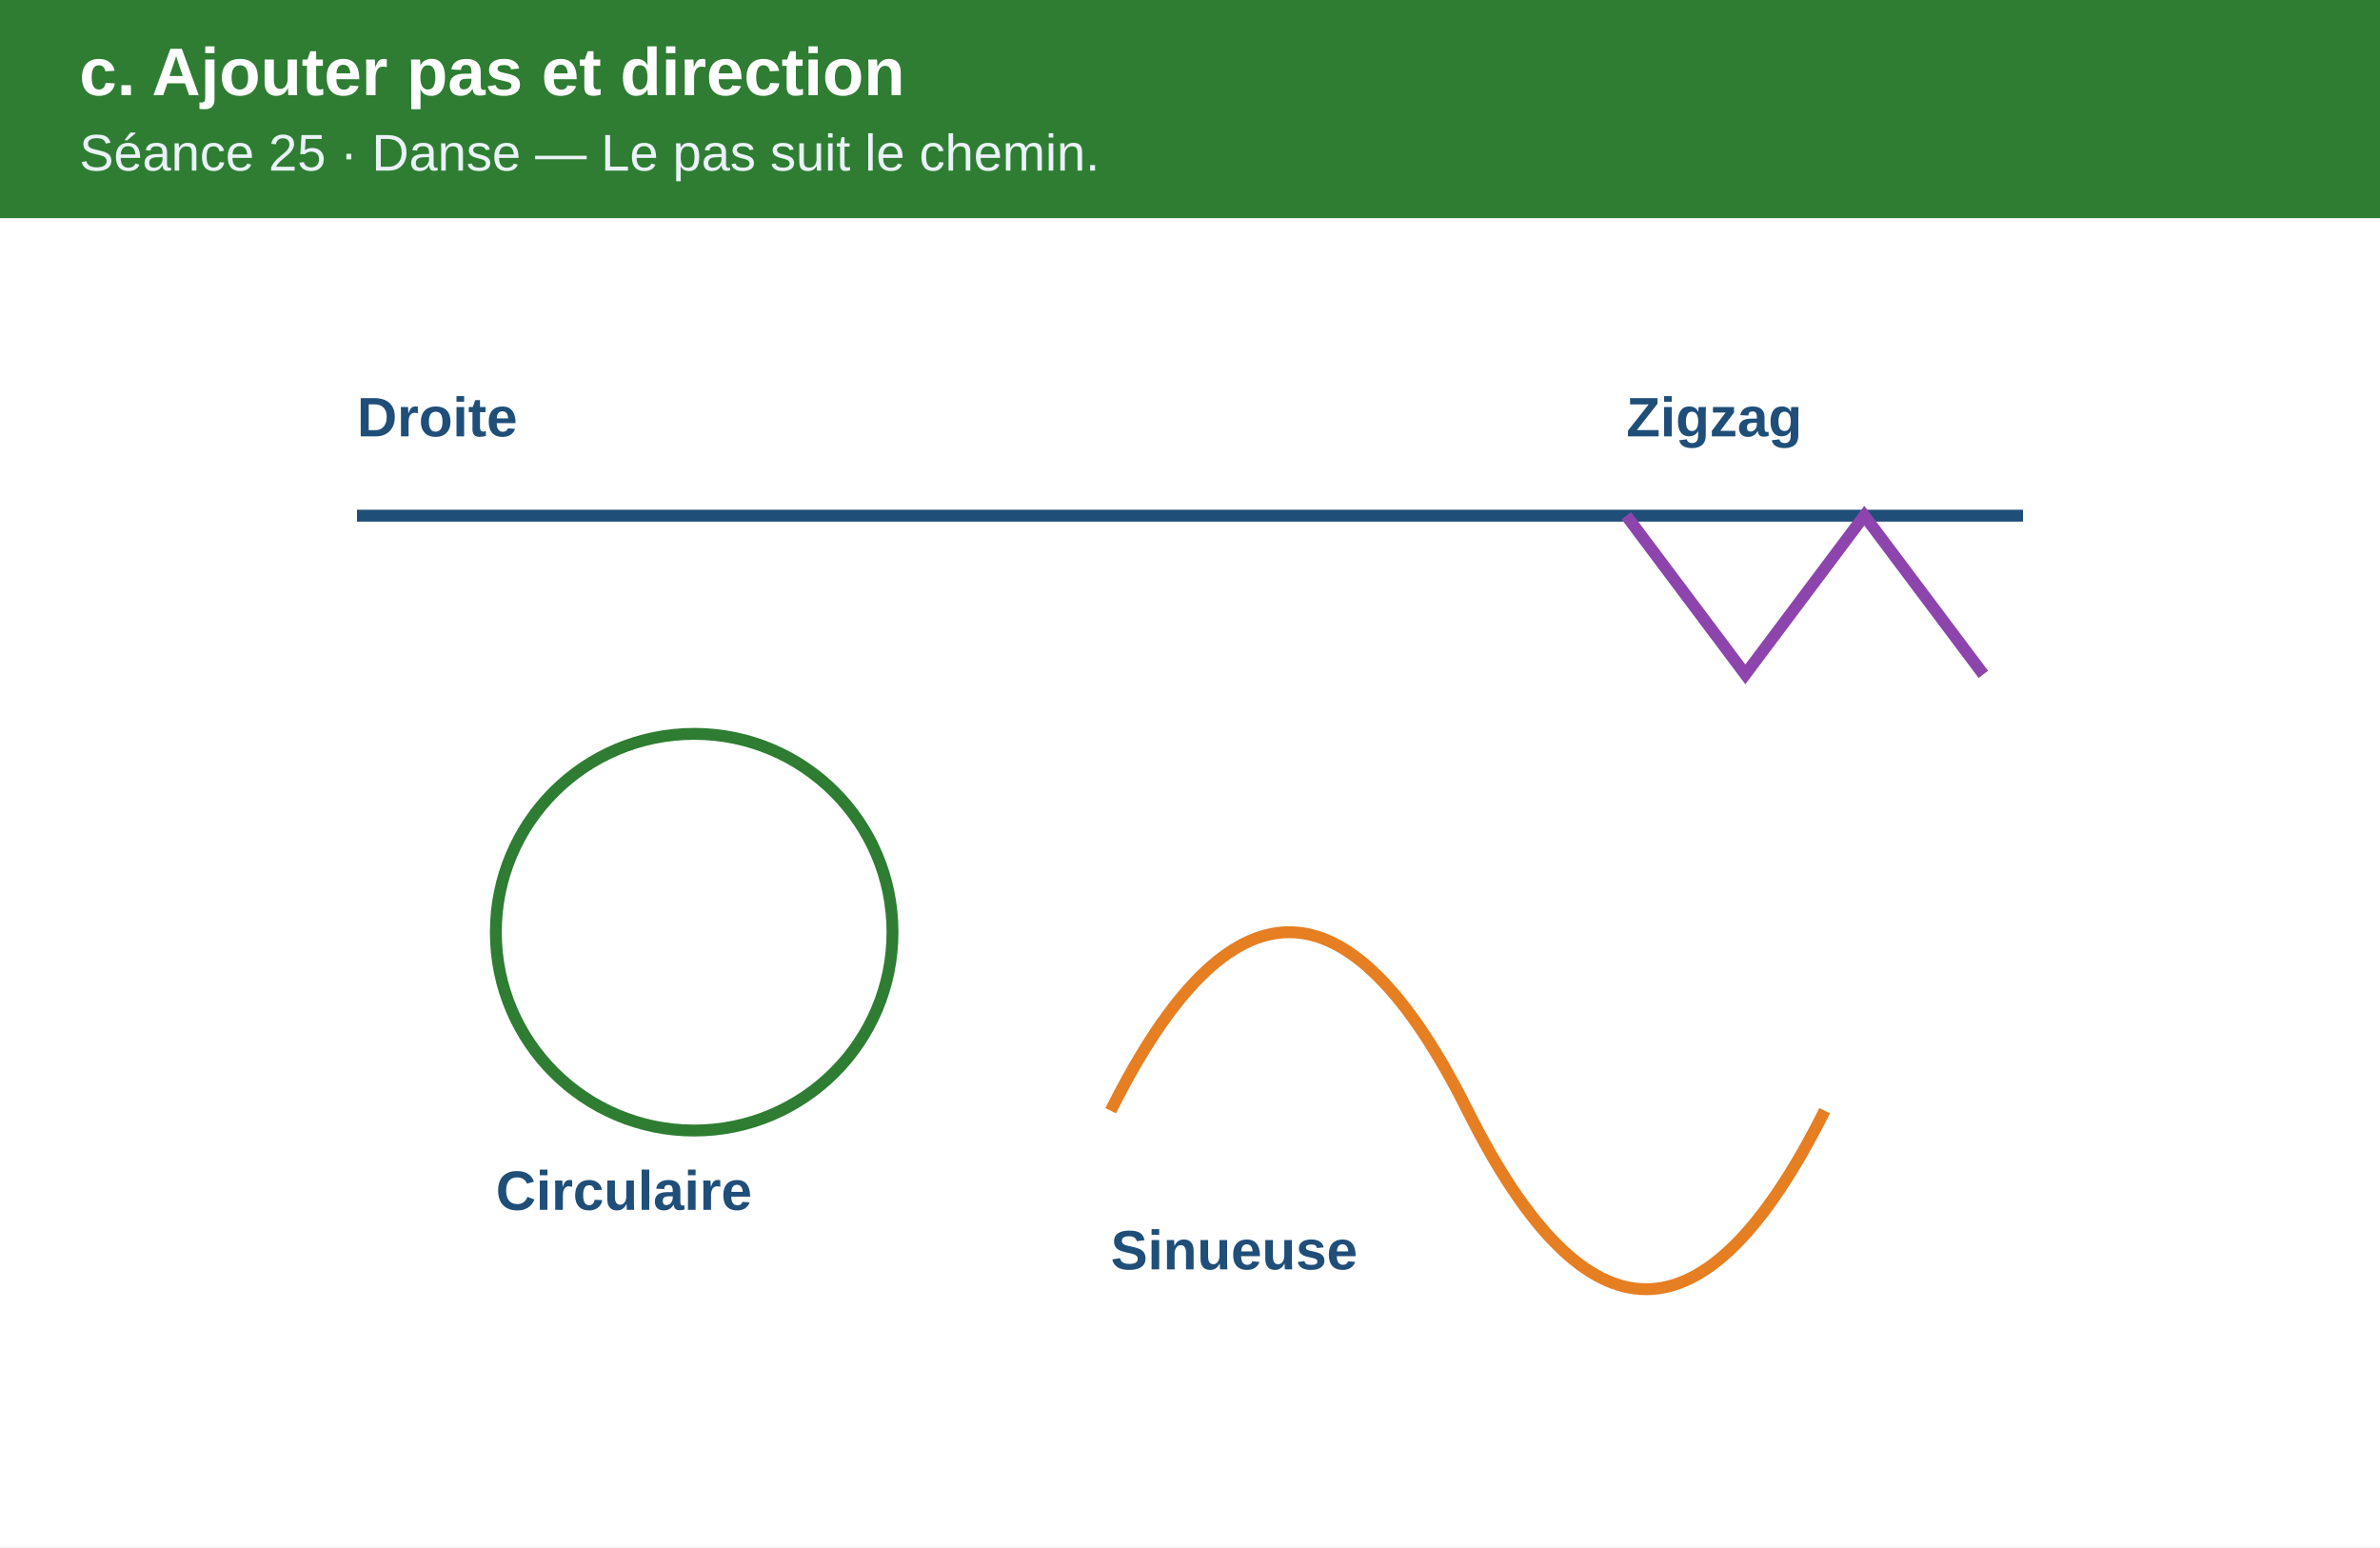
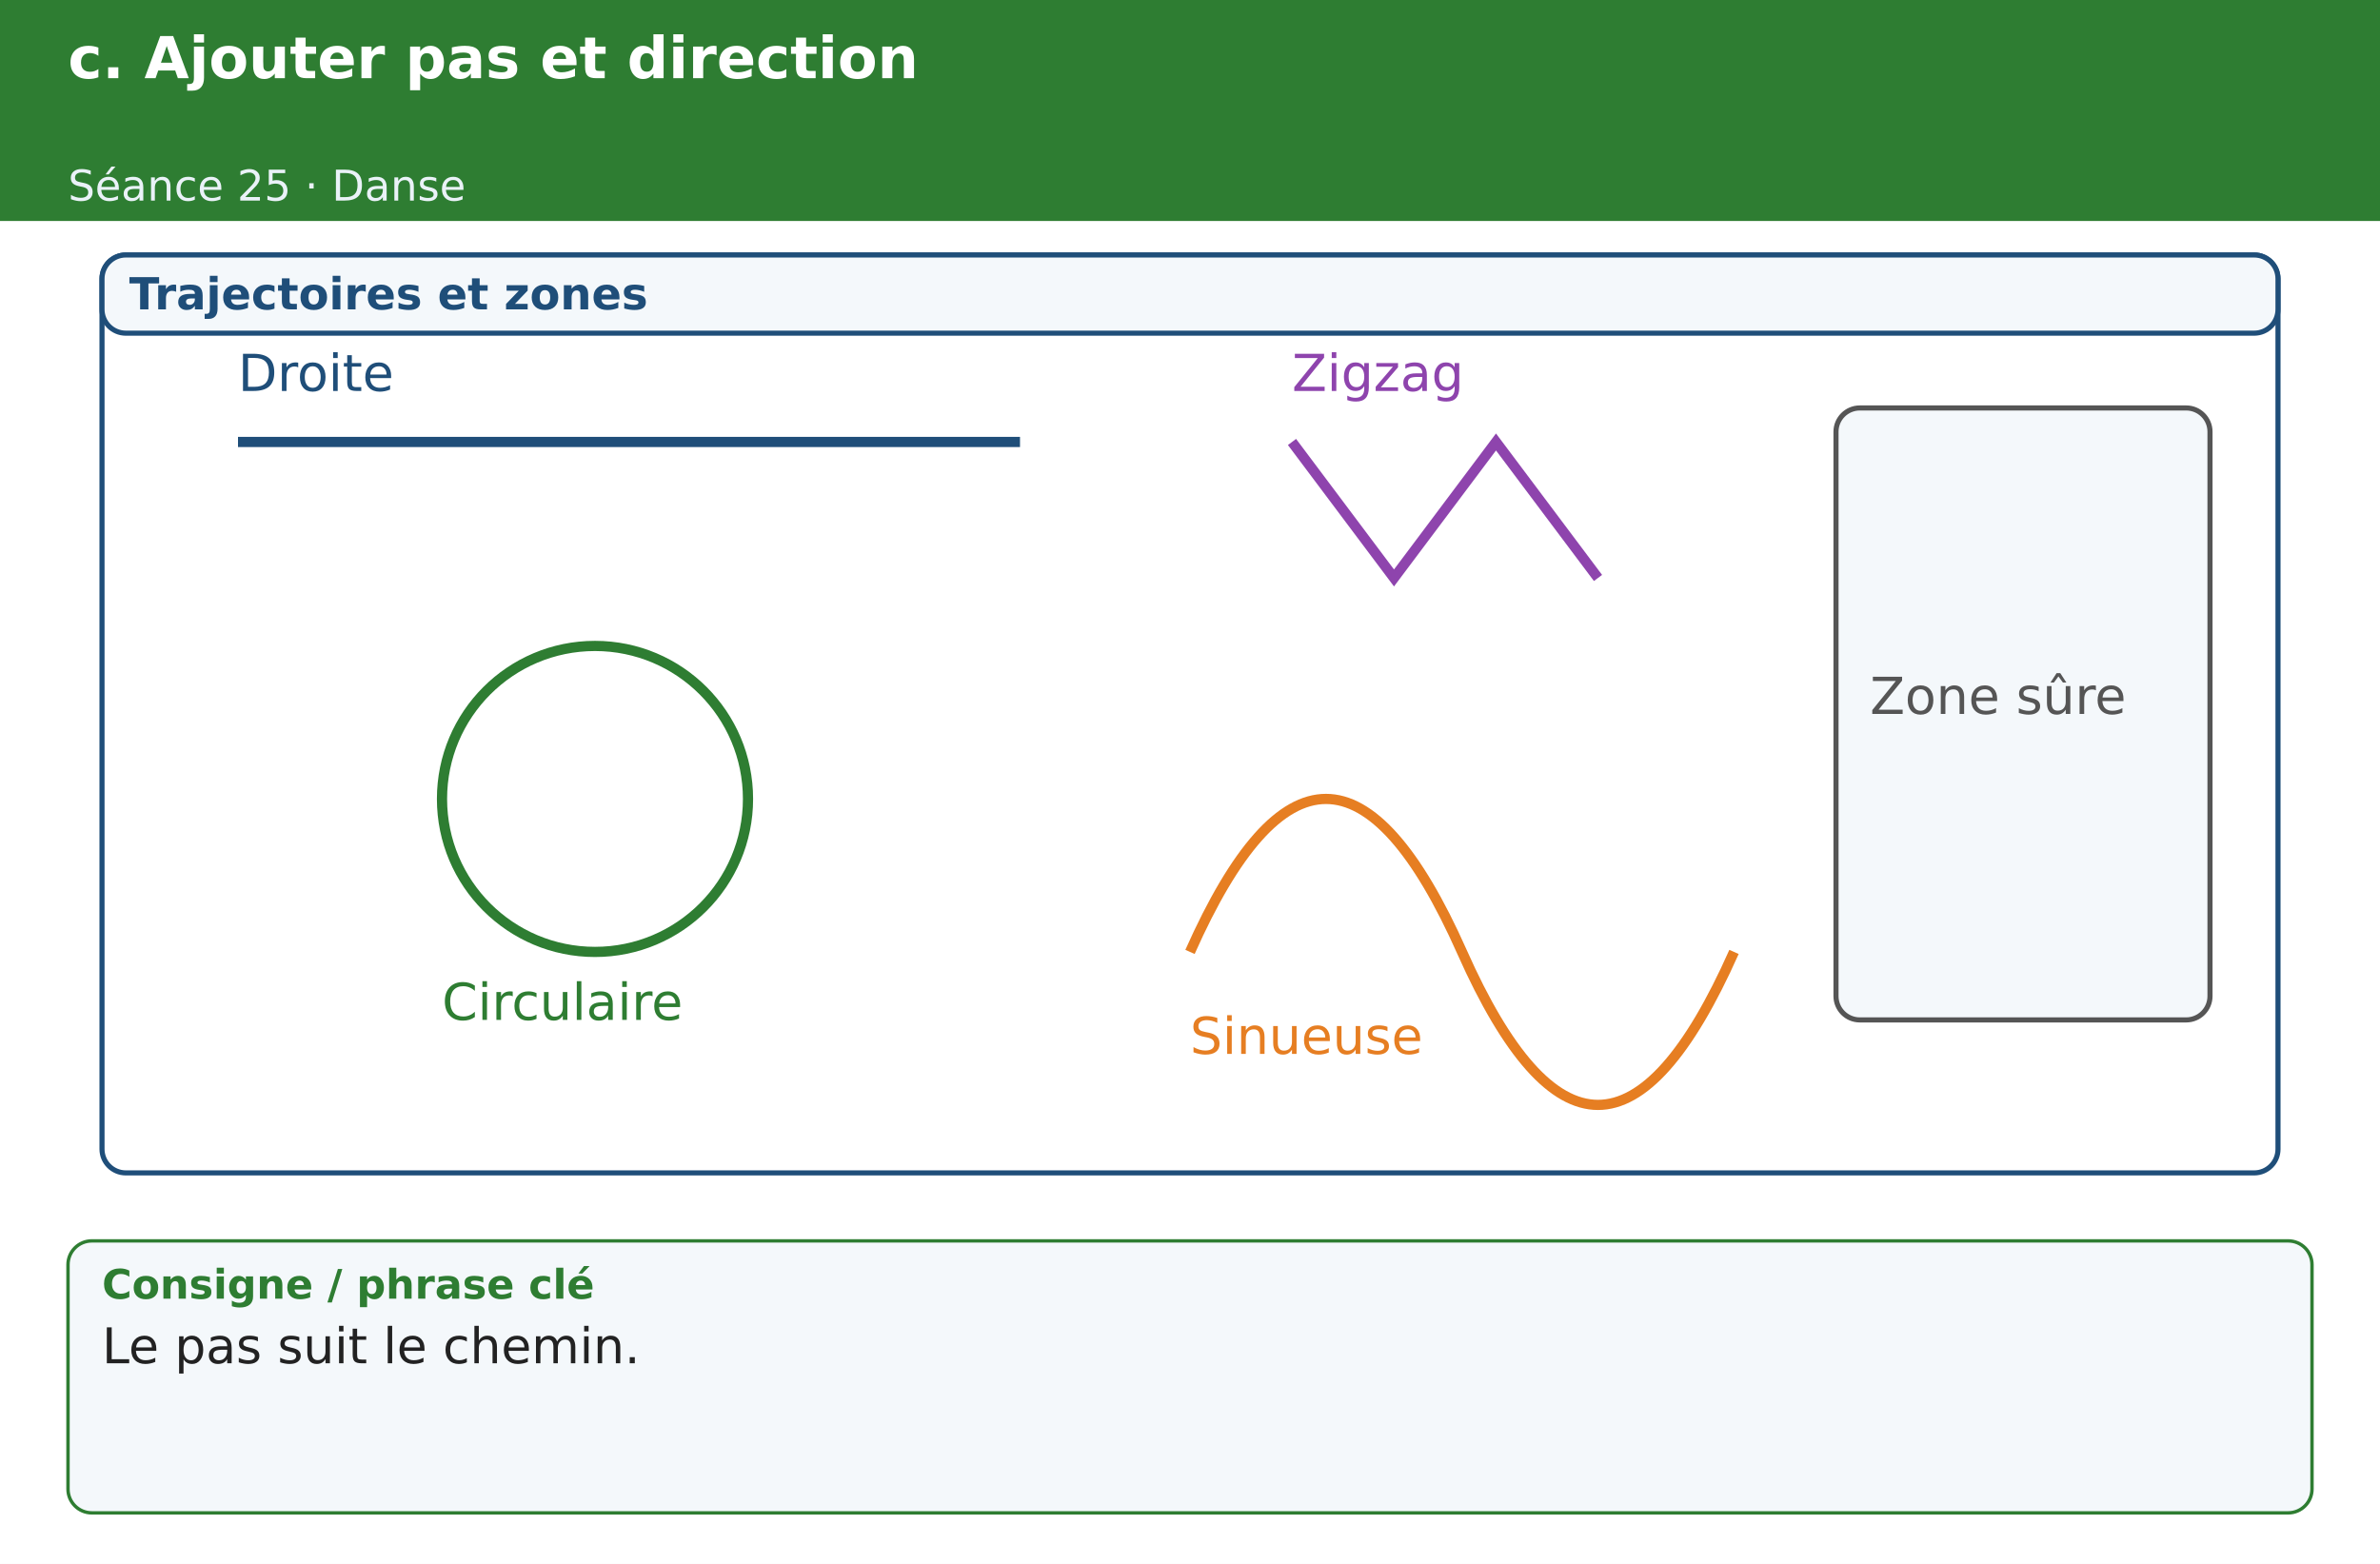
- <svg xmlns="http://www.w3.org/2000/svg" width="1200" height="780" viewBox="0 0 1200 780">
+ <svg xmlns="http://www.w3.org/2000/svg" width="1400" height="920" viewBox="0 0 1400 920">
  <defs>
    <marker id="arr" markerWidth="10" markerHeight="10" refX="8" refY="3" orient="auto">
      <path d="M0,0 L0,6 L9,3 z" fill="#C0392B" />
    </marker>
  </defs>
-   <rect width="1200" height="780" fill="#fff" />
-   <rect x="0" y="0" width="1200" height="110" fill="#2E7D32" />
-   <text x="40" y="48" font-family="Arial" font-size="34" font-weight="700" fill="#fff">c. Ajouter pas et direction</text>
-   <text x="40" y="86" font-family="Arial" font-size="26" fill="#EAF2F8">Séance 25 · Danse — Le pas suit le chemin.</text>
-   <line x1="180" y1="260" x2="1020" y2="260" stroke="#1F4E79" stroke-width="6" />
-   <circle cx="350" cy="470" r="100" fill="none" stroke="#2E7D32" stroke-width="6" />
-   <path d="M560 560 Q650 380 740 560 T920 560" fill="none" stroke="#E67E22" stroke-width="6" />
-   <path d="M820 260 L880 340 L940 260 L1000 340" fill="none" stroke="#8E44AD" stroke-width="6" />
-   <text x="180" y="220" font-family="Arial, sans-serif" font-size="28" font-weight="700" fill="#1F4E79" text-anchor="start">Droite</text>
-   <text x="250" y="610" font-family="Arial, sans-serif" font-size="28" font-weight="700" fill="#1F4E79" text-anchor="start">Circulaire</text>
-   <text x="560" y="640" font-family="Arial, sans-serif" font-size="28" font-weight="700" fill="#1F4E79" text-anchor="start">Sinueuse</text>
-   <text x="820" y="220" font-family="Arial, sans-serif" font-size="28" font-weight="700" fill="#1F4E79" text-anchor="start">Zigzag</text>
+   <rect width="1400" height="920" fill="#fff" />
+   <rect width="1400" height="130" fill="#2E7D32" />
+   <text x="40" y="46" font-family="DejaVu Sans, Arial" font-size="34" font-weight="700" fill="#fff">c. Ajouter pas et direction</text>
+   <text x="40" y="118" font-family="DejaVu Sans, Arial" font-size="25" fill="#EAF2F8">Séance 25 · Danse</text>
+   <rect x="60" y="150" width="1280" height="540" rx="14" fill="#fff" stroke="#1F4E79" stroke-width="3" />
+   <rect x="60" y="150" width="1280" height="46" rx="14" fill="#F4F8FB" stroke="#1F4E79" stroke-width="3" />
+   <text x="76" y="182" font-family="DejaVu Sans, Arial, sans-serif" font-size="26" font-weight="700" fill="#1F4E79" text-anchor="start">Trajectoires et zones</text>
+   <line x1="140" y1="260" x2="600" y2="260" stroke="#1F4E79" stroke-width="6" />
+   <text x="140" y="230" font-family="DejaVu Sans, Arial, sans-serif" font-size="30" font-weight="400" fill="#1F4E79" text-anchor="start">Droite</text>
+   <circle cx="350" cy="470" r="90" fill="none" stroke="#2E7D32" stroke-width="6" />
+   <text x="260" y="600" font-family="DejaVu Sans, Arial, sans-serif" font-size="30" font-weight="400" fill="#2E7D32" text-anchor="start">Circulaire</text>
+   <path d="M700 560 Q780 380 860 560 T1020 560" fill="none" stroke="#E67E22" stroke-width="6" />
+   <text x="700" y="620" font-family="DejaVu Sans, Arial, sans-serif" font-size="30" font-weight="400" fill="#E67E22" text-anchor="start">Sinueuse</text>
+   <path d="M760 260 L820 340 L880 260 L940 340" fill="none" stroke="#8E44AD" stroke-width="6" />
+   <text x="760" y="230" font-family="DejaVu Sans, Arial, sans-serif" font-size="30" font-weight="400" fill="#8E44AD" text-anchor="start">Zigzag</text>
+   <rect x="1080" y="240" width="220" height="360" rx="14" fill="#F4F8FB" stroke="#555" stroke-width="3" />
+   <text x="1100" y="420" font-family="DejaVu Sans, Arial, sans-serif" font-size="30" font-weight="400" fill="#555" text-anchor="start">Zone sûre</text>
+   <rect x="40" y="730" width="1320" height="160" rx="14" fill="#F4F8FB" stroke="#2E7D32" stroke-width="2" />
+   <text x="60" y="764" font-family="DejaVu Sans, Arial" font-size="24" font-weight="700" fill="#2E7D32">Consigne / phrase clé</text>
+   <text x="60" y="802" font-family="DejaVu Sans, Arial" font-size="29" fill="#222">Le pas suit le chemin.</text>
</svg>
